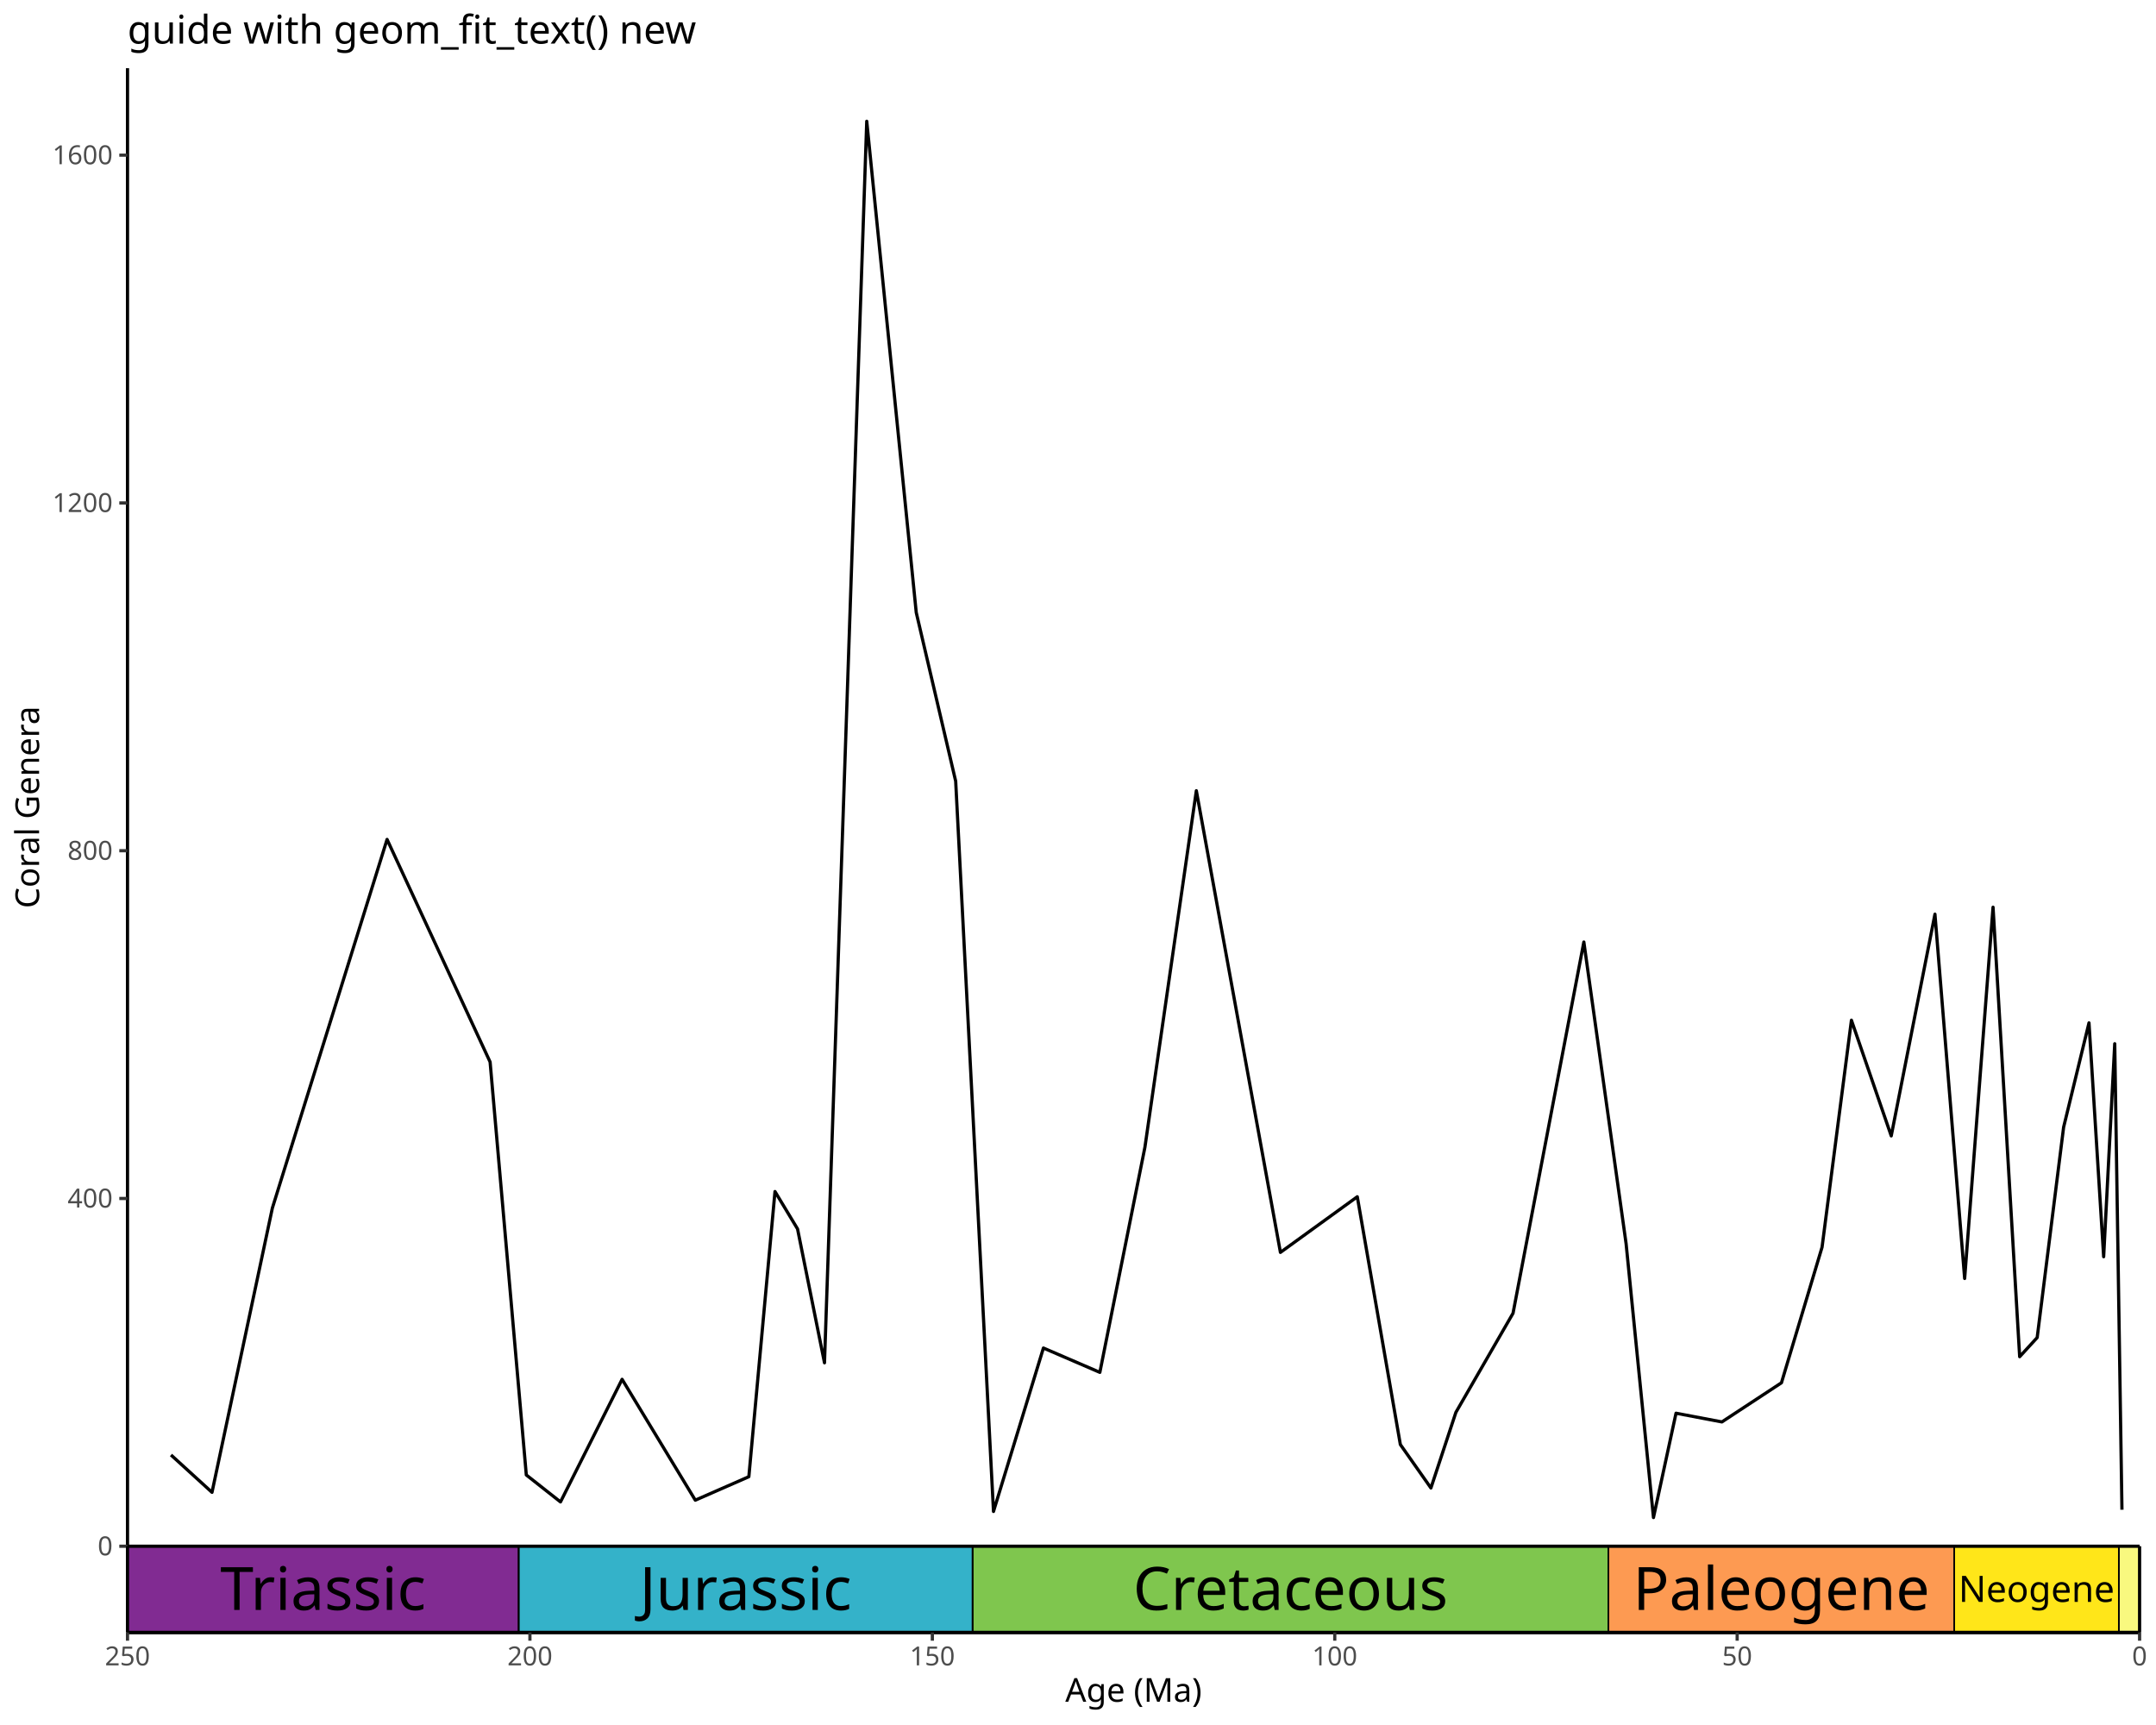
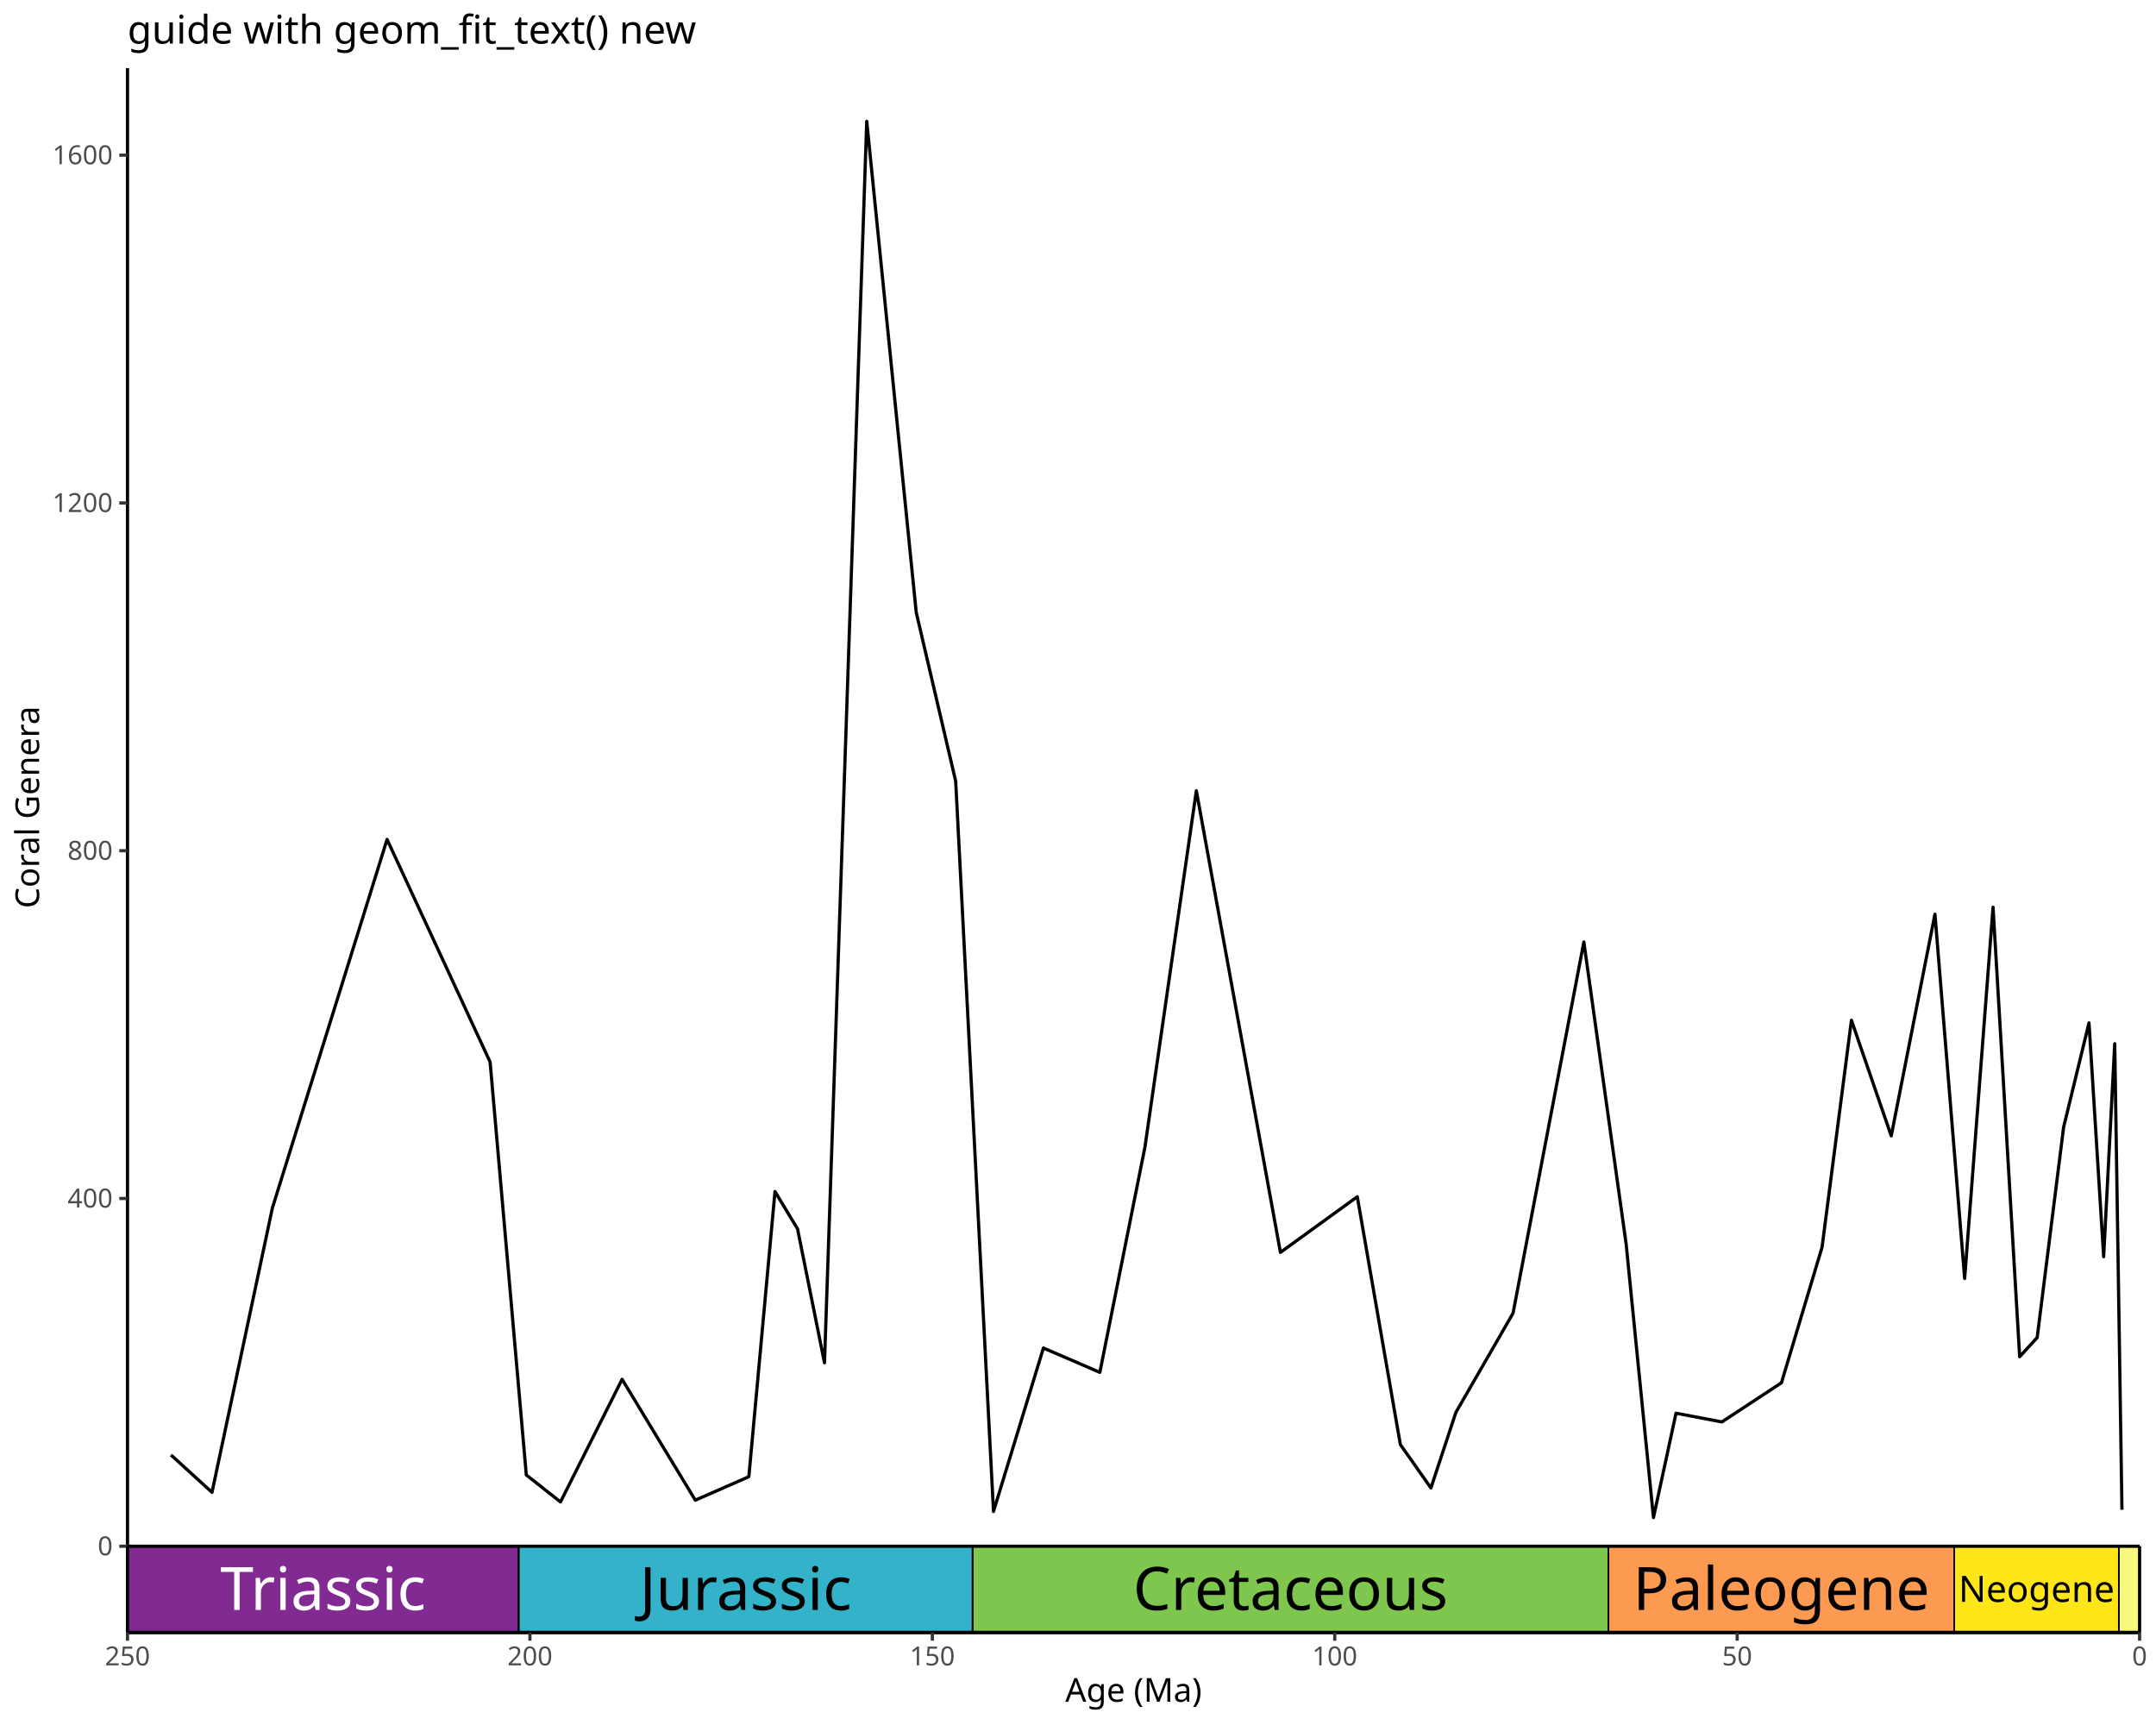
<svg xmlns="http://www.w3.org/2000/svg" class="svglite" data-engine-version="2.0" width="720.00pt" height="576.00pt" viewBox="0 0 720.00 576.00">
  <defs>
    <style type="text/css">
    .svglite line, .svglite polyline, .svglite polygon, .svglite path, .svglite rect, .svglite circle {
      fill: none;
      stroke: #000000;
      stroke-linecap: round;
      stroke-linejoin: round;
      stroke-miterlimit: 10.00;
    }
  </style>
  </defs>
  <rect width="100%" height="100%" style="stroke: none; fill: #FFFFFF;" />
  <defs>
    <clipPath id="cpMC4wMHw3MjAuMDB8MC4wMHw1NzYuMDA=">
      <rect x="0.00" y="0.00" width="720.00" height="576.00" />
    </clipPath>
  </defs>
  <g clip-path="url(#cpMC4wMHw3MjAuMDB8MC4wMHw1NzYuMDA=)">
    <rect x="0.00" y="0.00" width="720.00" height="576.00" style="stroke-width: 1.07; stroke: #FFFFFF; fill: #FFFFFF;" />
  </g>
  <defs>
    <clipPath id="cpNDIuNTh8NzE0LjUyfDIyLjc4fDUxNi4zMQ==">
      <rect x="42.58" y="22.78" width="671.94" height="493.53" />
    </clipPath>
  </defs>
  <g clip-path="url(#cpNDIuNTh8NzE0LjUyfDIyLjc4fDUxNi4zMQ==)">
    <rect x="42.58" y="22.78" width="671.94" height="493.53" style="stroke-width: 1.07; stroke: none; fill: #FFFFFF;" />
    <polyline points="57.10,485.83 70.80,498.31 90.96,403.38 129.26,280.29 163.67,354.61 175.76,492.51 187.18,501.51 207.75,460.57 232.20,500.93 250.08,493.09 258.81,397.87 266.34,410.35 275.34,455.06 289.45,40.49 305.98,204.52 319.15,260.84 331.78,504.70 348.45,450.12 367.30,458.25 382.35,383.06 399.52,264.03 427.60,418.19 453.27,399.61 467.65,482.35 477.86,496.86 486.20,471.60 505.28,438.51 528.93,314.55 543.04,415.28 552.18,506.73 559.71,471.89 575.03,474.80 594.92,461.73 608.48,416.45 618.29,340.67 631.58,379.29 646.18,305.26 656.10,426.90 665.58,302.93 674.47,453.02 680.32,446.64 689.15,376.38 697.62,341.55 702.52,419.64 706.22,348.51 708.63,504.12 " style="stroke-width: 1.07; stroke-linecap: butt;" />
  </g>
  <g clip-path="url(#cpMC4wMHw3MjAuMDB8MC4wMHw1NzYuMDA=)">
    <polyline points="42.58,516.31 42.58,22.78 " style="stroke-width: 1.07; stroke-linecap: butt;" />
    <text x="37.65" y="519.34" text-anchor="end" style="font-size: 8.80px; fill: #4D4D4D; font-family: sans;" textLength="4.89px" lengthAdjust="spacingAndGlyphs">0</text>
    <text x="37.65" y="403.22" text-anchor="end" style="font-size: 8.80px; fill: #4D4D4D; font-family: sans;" textLength="14.68px" lengthAdjust="spacingAndGlyphs">400</text>
    <text x="37.65" y="287.09" text-anchor="end" style="font-size: 8.80px; fill: #4D4D4D; font-family: sans;" textLength="14.68px" lengthAdjust="spacingAndGlyphs">800</text>
    <text x="37.65" y="170.97" text-anchor="end" style="font-size: 8.80px; fill: #4D4D4D; font-family: sans;" textLength="19.58px" lengthAdjust="spacingAndGlyphs">1200</text>
    <text x="37.65" y="54.84" text-anchor="end" style="font-size: 8.80px; fill: #4D4D4D; font-family: sans;" textLength="19.58px" lengthAdjust="spacingAndGlyphs">1600</text>
    <polyline points="39.84,516.31 42.58,516.31 " style="stroke-width: 1.07; stroke: #333333; stroke-linecap: butt;" />
    <polyline points="39.84,400.19 42.58,400.19 " style="stroke-width: 1.07; stroke: #333333; stroke-linecap: butt;" />
    <polyline points="39.84,284.06 42.58,284.06 " style="stroke-width: 1.07; stroke: #333333; stroke-linecap: butt;" />
    <polyline points="39.84,167.94 42.58,167.94 " style="stroke-width: 1.07; stroke: #333333; stroke-linecap: butt;" />
    <polyline points="39.84,51.81 42.58,51.81 " style="stroke-width: 1.07; stroke: #333333; stroke-linecap: butt;" />
    <polygon points="714.52,516.31 707.59,516.31 707.59,545.11 714.52,545.11 " style="stroke-width: 1.07; stroke: none; stroke-linecap: butt; stroke-linejoin: miter; fill: #F9F97F;" />
    <polygon points="707.59,516.31 700.72,516.31 693.85,516.31 686.97,516.31 680.10,516.31 673.23,516.31 666.36,516.31 659.49,516.31 652.62,516.31 652.62,545.11 659.49,545.11 666.36,545.11 673.23,545.11 680.10,545.11 686.97,545.11 693.85,545.11 700.72,545.11 707.59,545.11 " style="stroke-width: 1.07; stroke: none; stroke-linecap: butt; stroke-linejoin: miter; fill: #FFE619;" />
    <polygon points="652.62,516.31 645.83,516.31 639.03,516.31 632.24,516.31 625.45,516.31 618.65,516.31 611.86,516.31 605.07,516.31 598.27,516.31 591.48,516.31 584.68,516.31 577.89,516.31 571.10,516.31 564.30,516.31 557.51,516.31 550.72,516.31 543.92,516.31 537.13,516.31 537.13,545.11 543.92,545.11 550.72,545.11 557.51,545.11 564.30,545.11 571.10,545.11 577.89,545.11 584.68,545.11 591.48,545.11 598.27,545.11 605.07,545.11 611.86,545.11 618.65,545.11 625.45,545.11 632.24,545.11 639.03,545.11 645.83,545.11 652.62,545.11 " style="stroke-width: 1.07; stroke: none; stroke-linecap: butt; stroke-linejoin: miter; fill: #FD9A52;" />
    <polygon points="537.13,516.31 530.28,516.31 523.43,516.31 516.58,516.31 509.73,516.31 502.88,516.31 496.03,516.31 489.18,516.31 482.33,516.31 475.48,516.31 468.63,516.31 461.79,516.31 454.94,516.31 448.09,516.31 441.24,516.31 434.39,516.31 427.54,516.31 420.69,516.31 413.84,516.31 406.99,516.31 400.14,516.31 393.29,516.31 386.44,516.31 379.59,516.31 372.74,516.31 365.89,516.31 359.04,516.31 352.19,516.31 345.34,516.31 338.50,516.31 331.65,516.31 324.80,516.31 324.80,545.11 331.65,545.11 338.50,545.11 345.34,545.11 352.19,545.11 359.04,545.11 365.89,545.11 372.74,545.11 379.59,545.11 386.44,545.11 393.29,545.11 400.14,545.11 406.99,545.11 413.84,545.11 420.69,545.11 427.54,545.11 434.39,545.11 441.24,545.11 448.09,545.11 454.94,545.11 461.79,545.11 468.63,545.11 475.48,545.11 482.33,545.11 489.18,545.11 496.03,545.11 502.88,545.11 509.73,545.11 516.58,545.11 523.43,545.11 530.28,545.11 537.13,545.11 " style="stroke-width: 1.07; stroke: none; stroke-linecap: butt; stroke-linejoin: miter; fill: #7FC64E;" />
    <polygon points="324.80,516.31 317.91,516.31 311.02,516.31 304.13,516.31 297.23,516.31 290.34,516.31 283.45,516.31 276.56,516.31 269.67,516.31 262.78,516.31 255.89,516.31 249.00,516.31 242.11,516.31 235.22,516.31 228.33,516.31 221.44,516.31 214.55,516.31 207.66,516.31 200.77,516.31 193.88,516.31 186.99,516.31 180.10,516.31 173.21,516.31 173.21,545.11 180.10,545.11 186.99,545.11 193.88,545.11 200.77,545.11 207.66,545.11 214.55,545.11 221.44,545.11 228.33,545.11 235.22,545.11 242.11,545.11 249.00,545.11 255.89,545.11 262.78,545.11 269.67,545.11 276.56,545.11 283.45,545.11 290.34,545.11 297.23,545.11 304.13,545.11 311.02,545.11 317.91,545.11 324.80,545.11 " style="stroke-width: 1.07; stroke: none; stroke-linecap: butt; stroke-linejoin: miter; fill: #34B2C9;" />
    <polygon points="173.21,516.31 166.33,516.31 159.46,516.31 152.58,516.31 145.71,516.31 138.83,516.31 131.96,516.31 125.08,516.31 118.21,516.31 111.33,516.31 104.46,516.31 97.58,516.31 90.71,516.31 83.83,516.31 76.96,516.31 70.08,516.31 63.21,516.31 56.33,516.31 49.46,516.31 42.58,516.31 42.58,545.11 49.46,545.11 56.33,545.11 63.21,545.11 70.08,545.11 76.96,545.11 83.83,545.11 90.71,545.11 97.58,545.11 104.46,545.11 111.33,545.11 118.21,545.11 125.08,545.11 131.96,545.11 138.83,545.11 145.71,545.11 152.58,545.11 159.46,545.11 166.33,545.11 173.21,545.11 " style="stroke-width: 1.07; stroke: none; stroke-linecap: butt; stroke-linejoin: miter; fill: #812B92;" />
    <polyline points="714.52,545.11 714.52,516.31 " style="stroke-width: 0.53; stroke-linecap: butt;" />
    <polyline points="707.59,545.11 707.59,516.31 " style="stroke-width: 0.53; stroke-linecap: butt;" />
    <polyline points="652.62,545.11 652.62,516.31 " style="stroke-width: 0.53; stroke-linecap: butt;" />
    <polyline points="537.13,545.11 537.13,516.31 " style="stroke-width: 0.53; stroke-linecap: butt;" />
    <polyline points="324.80,545.11 324.80,516.31 " style="stroke-width: 0.53; stroke-linecap: butt;" />
    <polyline points="173.21,545.11 173.21,516.31 " style="stroke-width: 0.53; stroke-linecap: butt;" />
    <polyline points="707.59,545.11 707.59,516.31 " style="stroke-width: 0.53; stroke-linecap: butt;" />
    <polyline points="652.62,545.11 652.62,516.31 " style="stroke-width: 0.53; stroke-linecap: butt;" />
    <polyline points="537.13,545.11 537.13,516.31 " style="stroke-width: 0.53; stroke-linecap: butt;" />
    <polyline points="324.80,545.11 324.80,516.31 " style="stroke-width: 0.53; stroke-linecap: butt;" />
    <polyline points="173.21,545.11 173.21,516.31 " style="stroke-width: 0.53; stroke-linecap: butt;" />
    <polyline points="42.58,545.11 42.58,516.31 " style="stroke-width: 0.53; stroke-linecap: butt;" />
    <text x="680.10" y="534.89" text-anchor="middle" style="font-size: 12.14px; font-family: sans;" textLength="49.30px" lengthAdjust="spacingAndGlyphs">Neogene</text>
    <text x="594.88" y="537.59" text-anchor="middle" style="font-size: 20.00px; font-family: sans;" textLength="95.65px" lengthAdjust="spacingAndGlyphs">Paleogene</text>
    <text x="430.96" y="537.59" text-anchor="middle" style="font-size: 20.00px; font-family: sans;" textLength="102.30px" lengthAdjust="spacingAndGlyphs">Cretaceous</text>
    <text x="249.00" y="537.59" text-anchor="middle" style="font-size: 20.00px; font-family: sans;" textLength="73.38px" lengthAdjust="spacingAndGlyphs">Jurassic</text>
-     <text x="107.90" y="537.59" text-anchor="middle" style="font-size: 20.00px; font-family: sans;" textLength="68.90px" lengthAdjust="spacingAndGlyphs">Triassic</text>
+     <text x="107.90" y="537.59" text-anchor="middle" style="font-size: 20.00px; fill: #FFFFFF; font-family: sans;" textLength="68.90px" lengthAdjust="spacingAndGlyphs">Triassic</text>
    <polyline points="42.58,545.11 42.58,516.31 " style="stroke-width: 1.07; stroke-linecap: butt;" />
    <polyline points="714.52,545.11 714.52,516.31 " style="stroke-width: 1.07; stroke-linecap: butt;" />
    <polyline points="42.58,516.31 49.37,516.31 56.16,516.31 62.94,516.31 69.73,516.31 76.52,516.31 83.31,516.31 90.09,516.31 96.88,516.31 103.67,516.31 110.46,516.31 117.24,516.31 124.03,516.31 130.82,516.31 137.60,516.31 144.39,516.31 151.18,516.31 157.97,516.31 164.75,516.31 171.54,516.31 178.33,516.31 185.11,516.31 191.90,516.31 198.69,516.31 205.48,516.31 212.26,516.31 219.05,516.31 225.84,516.31 232.63,516.31 239.41,516.31 246.20,516.31 252.99,516.31 259.77,516.31 266.56,516.31 273.35,516.31 280.14,516.31 286.92,516.31 293.71,516.31 300.50,516.31 307.29,516.31 314.07,516.31 320.86,516.31 327.65,516.31 334.43,516.31 341.22,516.31 348.01,516.31 354.80,516.31 361.58,516.31 368.37,516.31 375.16,516.31 381.95,516.31 388.73,516.31 395.52,516.31 402.31,516.31 409.09,516.31 415.88,516.31 422.67,516.31 429.46,516.31 436.24,516.31 443.03,516.31 449.82,516.31 456.61,516.31 463.39,516.31 470.18,516.31 476.97,516.31 483.75,516.31 490.54,516.31 497.33,516.31 504.12,516.31 510.90,516.31 517.69,516.31 524.48,516.31 531.26,516.31 538.05,516.31 544.84,516.31 551.63,516.31 558.41,516.31 565.20,516.31 571.99,516.31 578.78,516.31 585.56,516.31 592.35,516.31 599.14,516.31 605.92,516.31 612.71,516.31 619.50,516.31 626.29,516.31 633.07,516.31 639.86,516.31 646.65,516.31 653.44,516.31 660.22,516.31 667.01,516.31 673.80,516.31 680.58,516.31 687.37,516.31 694.16,516.31 700.95,516.31 707.73,516.31 714.52,516.31 " style="stroke-width: 1.07; stroke-linecap: butt;" />
    <polyline points="42.58,545.11 49.37,545.11 56.16,545.11 62.94,545.11 69.73,545.11 76.52,545.11 83.31,545.11 90.09,545.11 96.88,545.11 103.67,545.11 110.46,545.11 117.24,545.11 124.03,545.11 130.82,545.11 137.60,545.11 144.39,545.11 151.18,545.11 157.97,545.11 164.75,545.11 171.54,545.11 178.33,545.11 185.11,545.11 191.90,545.11 198.69,545.11 205.48,545.11 212.26,545.11 219.05,545.11 225.84,545.11 232.63,545.11 239.41,545.11 246.20,545.11 252.99,545.11 259.77,545.11 266.56,545.11 273.35,545.11 280.14,545.11 286.92,545.11 293.71,545.11 300.50,545.11 307.29,545.11 314.07,545.11 320.86,545.11 327.65,545.11 334.43,545.11 341.22,545.11 348.01,545.11 354.80,545.11 361.58,545.11 368.37,545.11 375.16,545.11 381.95,545.11 388.73,545.11 395.52,545.11 402.31,545.11 409.09,545.11 415.88,545.11 422.67,545.11 429.46,545.11 436.24,545.11 443.03,545.11 449.82,545.11 456.61,545.11 463.39,545.11 470.18,545.11 476.97,545.11 483.75,545.11 490.54,545.11 497.33,545.11 504.12,545.11 510.90,545.11 517.69,545.11 524.48,545.11 531.26,545.11 538.05,545.11 544.84,545.11 551.63,545.11 558.41,545.11 565.20,545.11 571.99,545.11 578.78,545.11 585.56,545.11 592.35,545.11 599.14,545.11 605.92,545.11 612.71,545.11 619.50,545.11 626.29,545.11 633.07,545.11 639.86,545.11 646.65,545.11 653.44,545.11 660.22,545.11 667.01,545.11 673.80,545.11 680.58,545.11 687.37,545.11 694.16,545.11 700.95,545.11 707.73,545.11 714.52,545.11 " style="stroke-width: 1.07; stroke-linecap: butt;" />
    <polyline points="42.58,545.11 714.52,545.11 " style="stroke-width: 1.07; stroke-linecap: butt;" />
    <polyline points="714.52,547.85 714.52,545.11 " style="stroke-width: 1.07; stroke: #333333; stroke-linecap: butt;" />
    <polyline points="580.13,547.85 580.13,545.11 " style="stroke-width: 1.07; stroke: #333333; stroke-linecap: butt;" />
    <polyline points="445.75,547.85 445.75,545.11 " style="stroke-width: 1.07; stroke: #333333; stroke-linecap: butt;" />
    <polyline points="311.36,547.85 311.36,545.11 " style="stroke-width: 1.07; stroke: #333333; stroke-linecap: butt;" />
    <polyline points="176.97,547.85 176.97,545.11 " style="stroke-width: 1.07; stroke: #333333; stroke-linecap: butt;" />
    <polyline points="42.58,547.85 42.58,545.11 " style="stroke-width: 1.07; stroke: #333333; stroke-linecap: butt;" />
    <text x="714.52" y="556.10" text-anchor="middle" style="font-size: 8.80px; fill: #4D4D4D; font-family: sans;" textLength="4.89px" lengthAdjust="spacingAndGlyphs">0</text>
    <text x="580.13" y="556.10" text-anchor="middle" style="font-size: 8.80px; fill: #4D4D4D; font-family: sans;" textLength="9.79px" lengthAdjust="spacingAndGlyphs">50</text>
    <text x="445.75" y="556.10" text-anchor="middle" style="font-size: 8.80px; fill: #4D4D4D; font-family: sans;" textLength="14.68px" lengthAdjust="spacingAndGlyphs">100</text>
    <text x="311.36" y="556.10" text-anchor="middle" style="font-size: 8.80px; fill: #4D4D4D; font-family: sans;" textLength="14.68px" lengthAdjust="spacingAndGlyphs">150</text>
    <text x="176.97" y="556.10" text-anchor="middle" style="font-size: 8.80px; fill: #4D4D4D; font-family: sans;" textLength="14.68px" lengthAdjust="spacingAndGlyphs">200</text>
    <text x="42.58" y="556.10" text-anchor="middle" style="font-size: 8.80px; fill: #4D4D4D; font-family: sans;" textLength="14.68px" lengthAdjust="spacingAndGlyphs">250</text>
    <text x="378.55" y="568.24" text-anchor="middle" style="font-size: 11.00px; font-family: sans;" textLength="45.24px" lengthAdjust="spacingAndGlyphs">Age (Ma)</text>
    <text transform="translate(13.05,269.55) rotate(-90)" text-anchor="middle" style="font-size: 11.00px; font-family: sans;" textLength="66.04px" lengthAdjust="spacingAndGlyphs">Coral Genera</text>
    <text x="42.58" y="14.56" style="font-size: 13.20px; font-family: sans;" textLength="179.04px" lengthAdjust="spacingAndGlyphs">guide with geom_fit_text() new</text>
  </g>
</svg>
